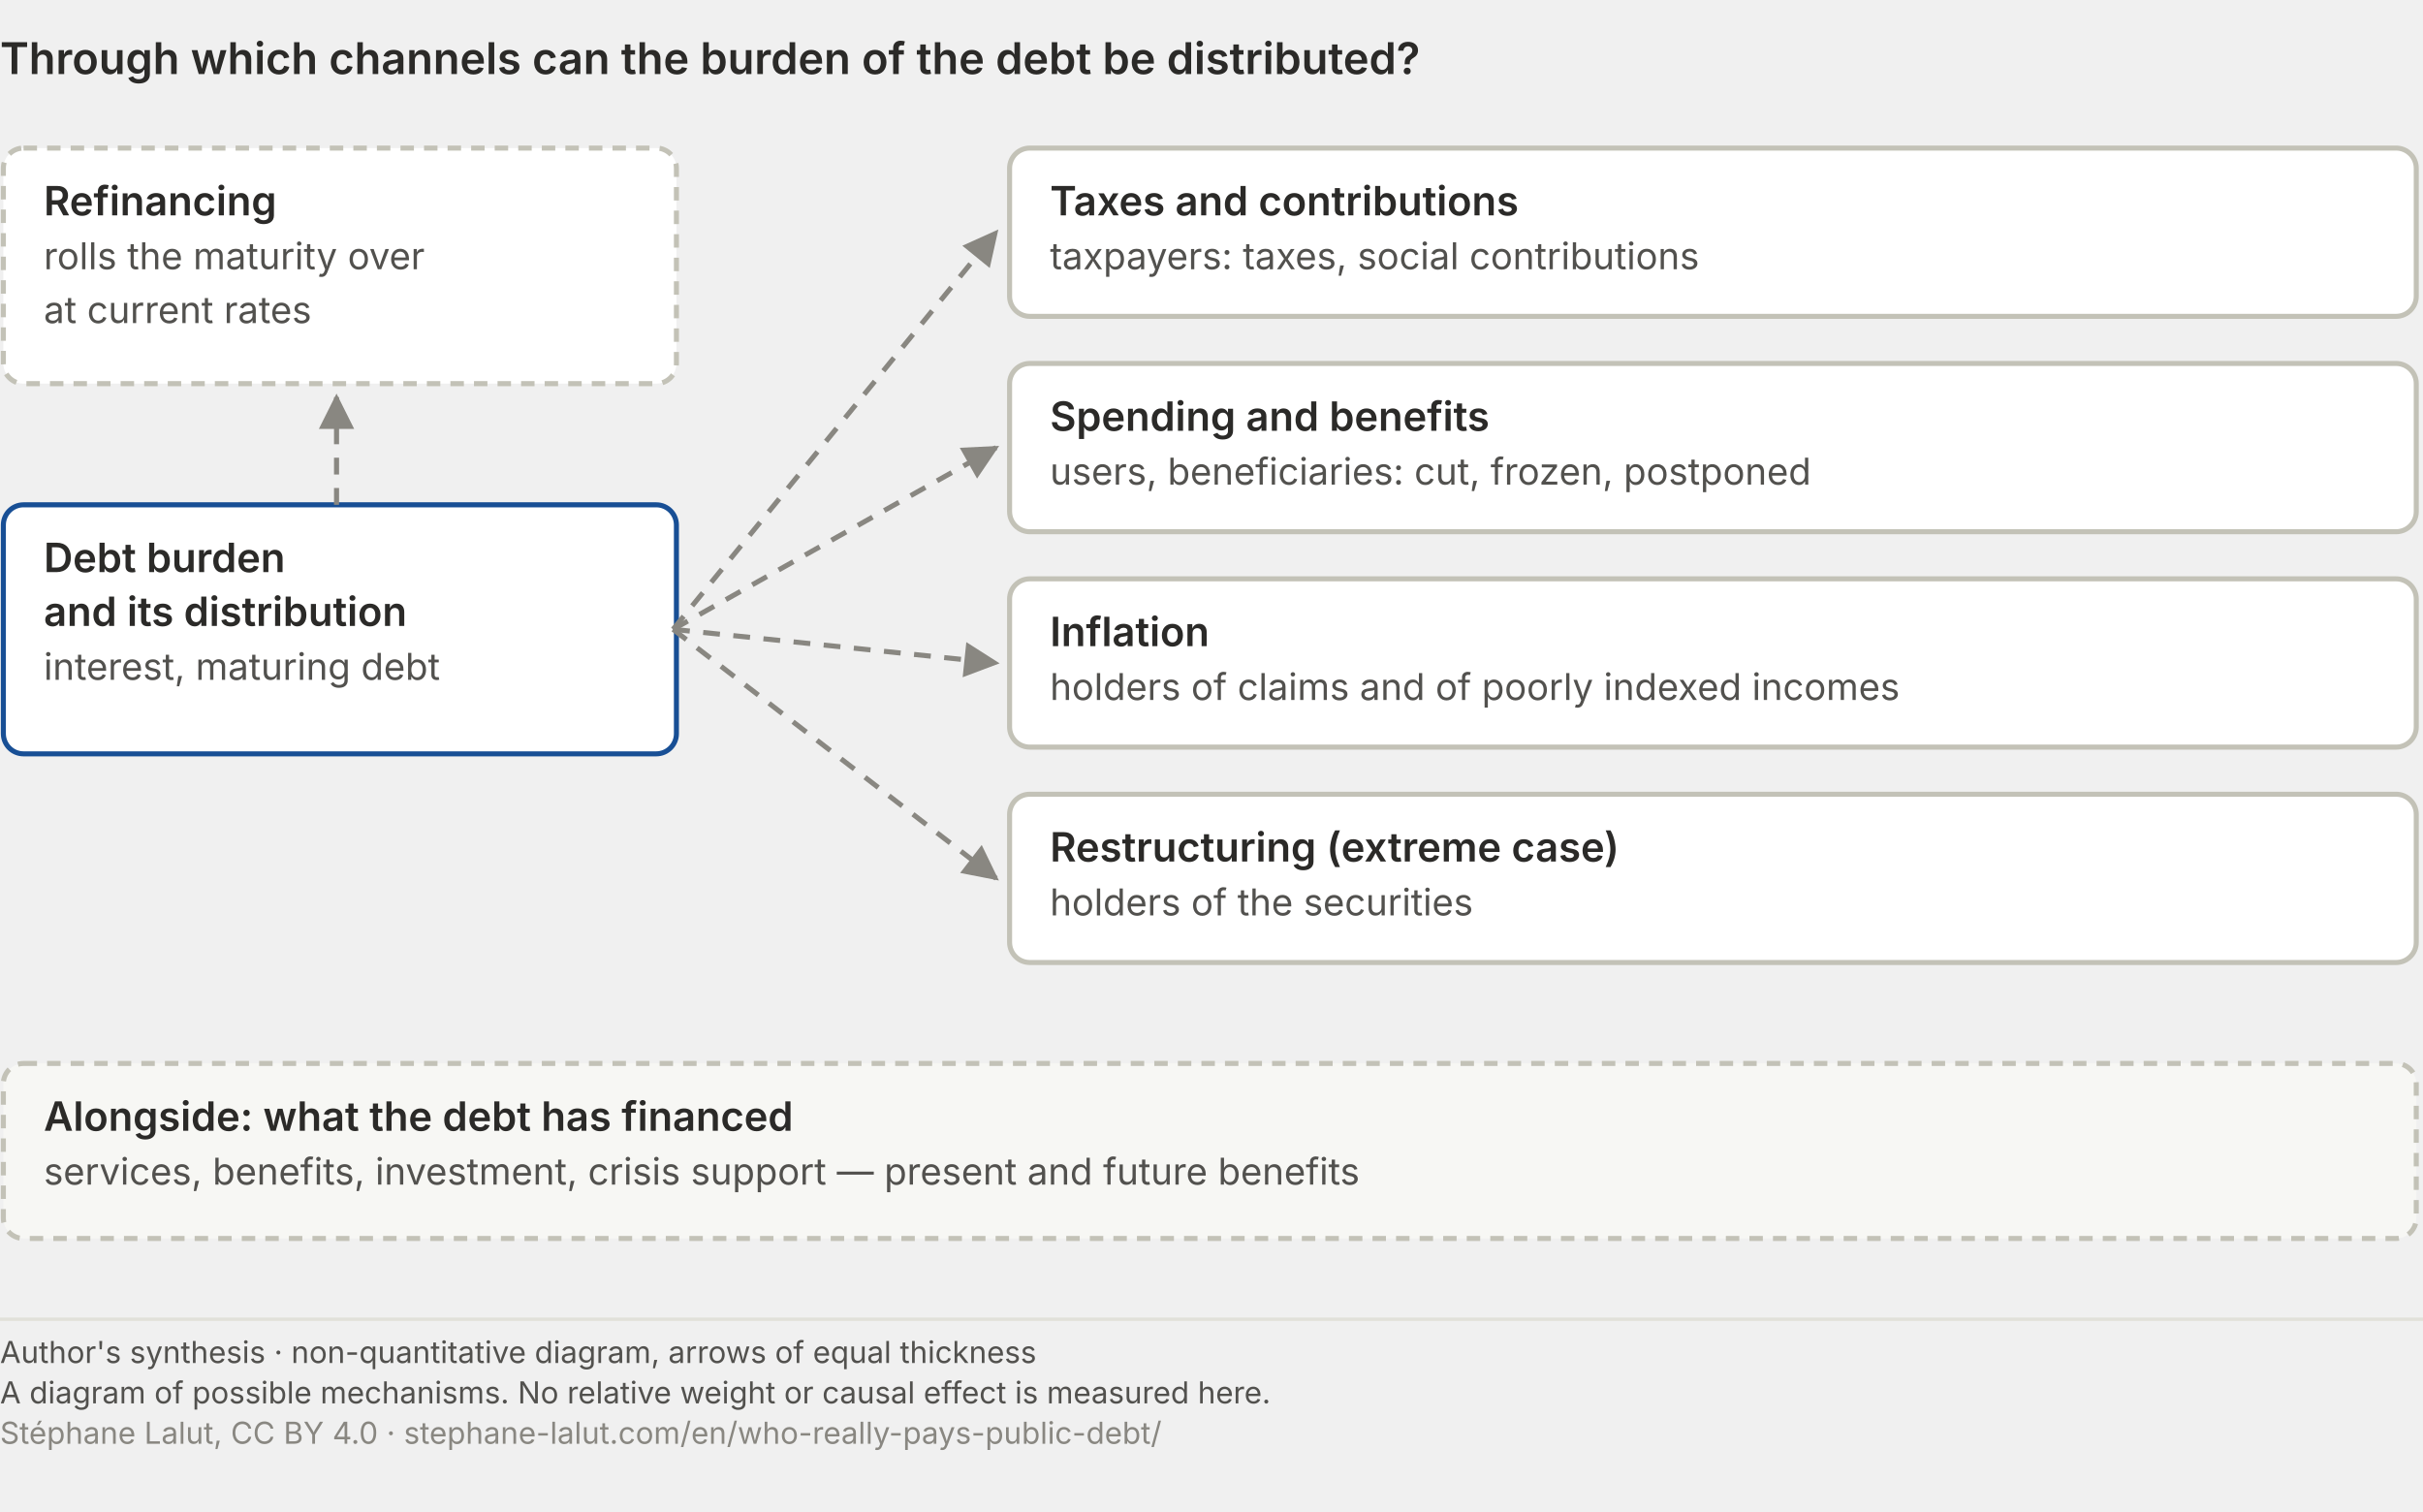
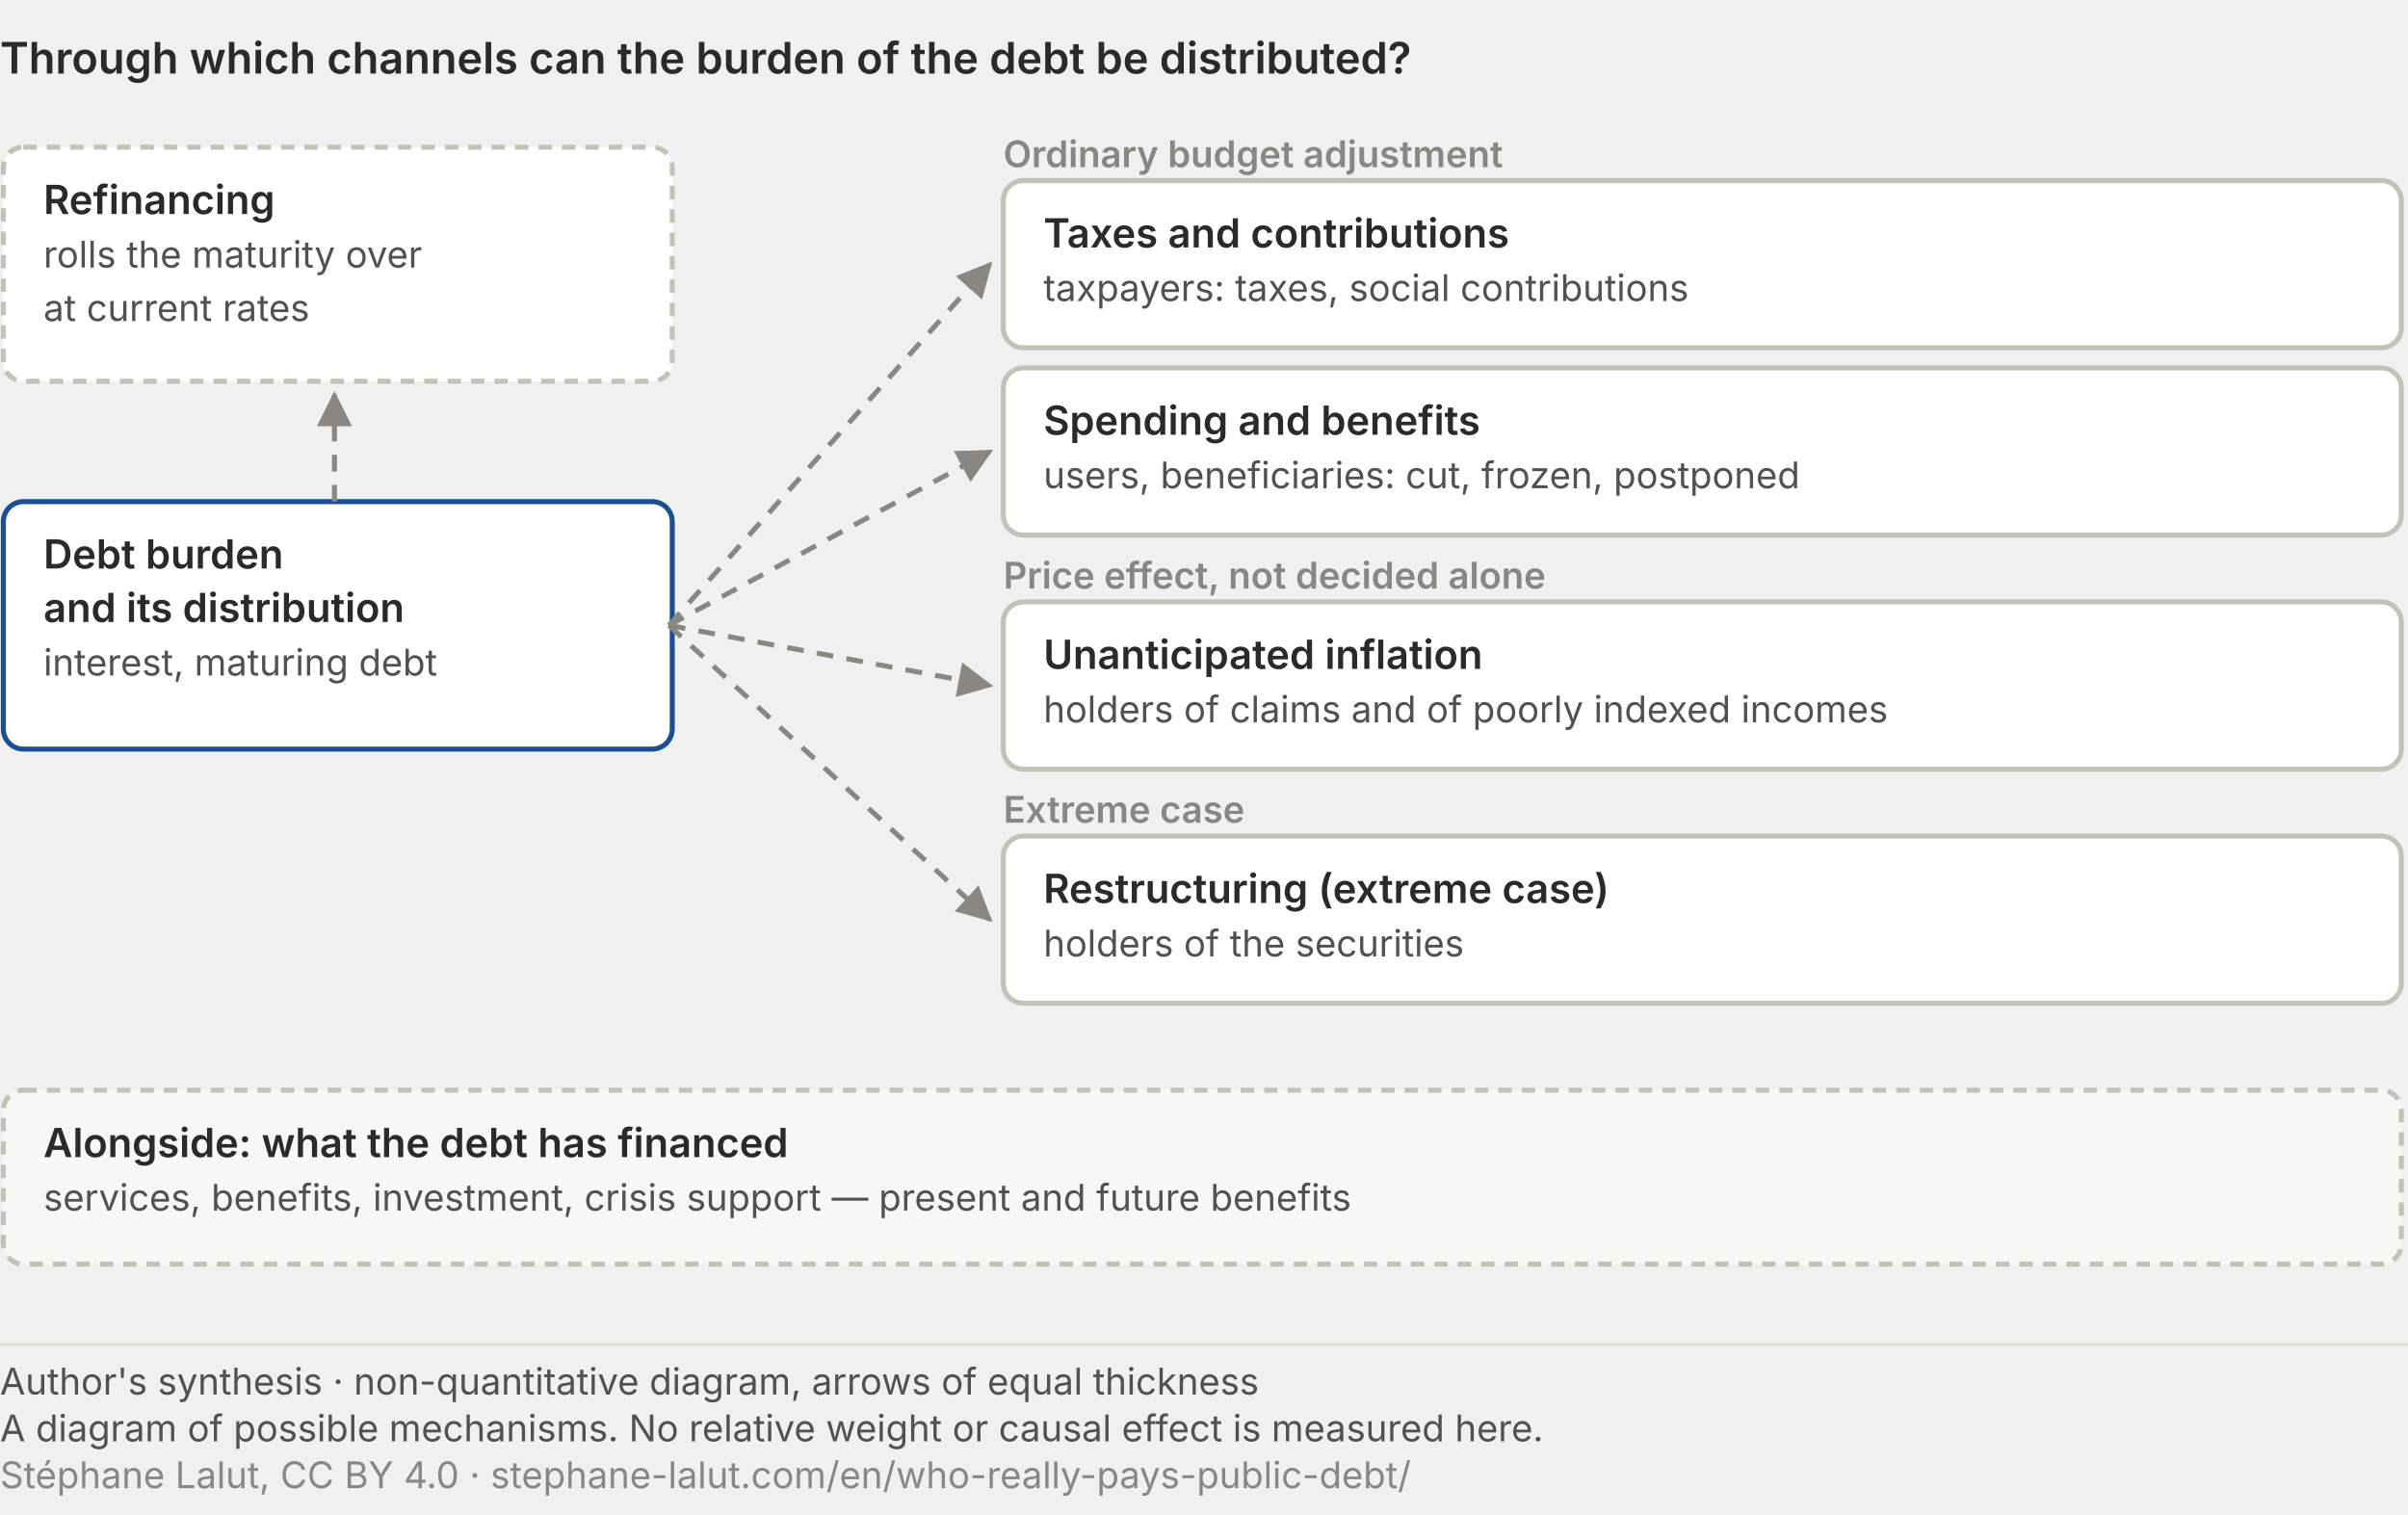
- <svg xmlns="http://www.w3.org/2000/svg" viewBox="0 0 720 449" role="img" font-variant-numeric="tabular-nums" aria-labelledby="qp-mec-t qp-mec-d" font-family="system-ui, -apple-system, Segoe UI, sans-serif">
+ <svg xmlns="http://www.w3.org/2000/svg" viewBox="0 0 720 453" role="img" font-variant-numeric="tabular-nums" aria-labelledby="qp-mec-t qp-mec-d" font-family="system-ui, -apple-system, Segoe UI, sans-serif">
  <text x="0.0" y="22.0" font-size="13" fill="#2b2a28" text-anchor="start" font-weight="600">Through which channels can the burden of the debt be distributed?</text>
  <defs>
    <marker id="qp-fl" viewBox="0 0 10 10" refX="9" refY="5" markerWidth="7" markerHeight="7" orient="auto">
      <path d="M0,0 L10,5 L0,10 z" fill="#898781" />
    </marker>
  </defs>
  <rect x="1" y="150" width="200" height="74" rx="6" fill="#ffffff" stroke="#184f95" stroke-width="1.5" />
  <text x="13.0" y="170.0" font-size="12" fill="#2b2a28" text-anchor="start" font-weight="600">Debt burden</text>
  <text x="13.0" y="186.0" font-size="12" fill="#2b2a28" text-anchor="start" font-weight="600">and its distribution</text>
  <text x="13.0" y="202.0" font-size="11" fill="#52514e" text-anchor="start">interest, maturing debt</text>
-   <rect x="300" y="44" width="418" height="50" rx="6" fill="#ffffff" stroke="#c3c2b7" stroke-width="1.5" />
-   <text x="312.0" y="64.0" font-size="12" fill="#2b2a28" text-anchor="start" font-weight="600">Taxes and contributions</text>
-   <text x="312.0" y="80.0" font-size="11" fill="#52514e" text-anchor="start">taxpayers: taxes, social contributions</text>
-   <line x1="200" y1="187" x2="296" y2="69" stroke="#898781" stroke-width="1.5" stroke-dasharray="5 4" marker-end="url(#qp-fl)" />
-   <rect x="300" y="108" width="418" height="50" rx="6" fill="#ffffff" stroke="#c3c2b7" stroke-width="1.5" />
-   <text x="312.0" y="128.0" font-size="12" fill="#2b2a28" text-anchor="start" font-weight="600">Spending and benefits</text>
-   <text x="312.0" y="144.0" font-size="11" fill="#52514e" text-anchor="start">users, beneficiaries: cut, frozen, postponed</text>
-   <line x1="200" y1="187" x2="296" y2="133" stroke="#898781" stroke-width="1.5" stroke-dasharray="5 4" marker-end="url(#qp-fl)" />
-   <rect x="300" y="172" width="418" height="50" rx="6" fill="#ffffff" stroke="#c3c2b7" stroke-width="1.5" />
-   <text x="312.0" y="192.0" font-size="12" fill="#2b2a28" text-anchor="start" font-weight="600">Inflation</text>
-   <text x="312.0" y="208.0" font-size="11" fill="#52514e" text-anchor="start">holders of claims and of poorly indexed incomes</text>
-   <line x1="200" y1="187" x2="296" y2="197" stroke="#898781" stroke-width="1.5" stroke-dasharray="5 4" marker-end="url(#qp-fl)" />
-   <rect x="300" y="236" width="418" height="50" rx="6" fill="#ffffff" stroke="#c3c2b7" stroke-width="1.5" />
-   <text x="312.0" y="256.0" font-size="12" fill="#2b2a28" text-anchor="start" font-weight="600">Restructuring (extreme case)</text>
-   <text x="312.0" y="272.0" font-size="11" fill="#52514e" text-anchor="start">holders of the securities</text>
-   <line x1="200" y1="187" x2="296" y2="261" stroke="#898781" stroke-width="1.5" stroke-dasharray="5 4" marker-end="url(#qp-fl)" />
+   <text x="300.0" y="50.0" font-size="11" fill="#898781" text-anchor="start" font-weight="600">Ordinary budget adjustment</text>
+   <rect x="300" y="54" width="418" height="50" rx="6" fill="#ffffff" stroke="#c3c2b7" stroke-width="1.5" />
+   <text x="312.0" y="74.0" font-size="12" fill="#2b2a28" text-anchor="start" font-weight="600">Taxes and contributions</text>
+   <text x="312.0" y="90.0" font-size="11" fill="#52514e" text-anchor="start">taxpayers: taxes, social contributions</text>
+   <line x1="200" y1="187" x2="296" y2="79" stroke="#898781" stroke-width="1.5" stroke-dasharray="5 4" marker-end="url(#qp-fl)" />
+   <rect x="300" y="110" width="418" height="50" rx="6" fill="#ffffff" stroke="#c3c2b7" stroke-width="1.5" />
+   <text x="312.0" y="130.0" font-size="12" fill="#2b2a28" text-anchor="start" font-weight="600">Spending and benefits</text>
+   <text x="312.0" y="146.0" font-size="11" fill="#52514e" text-anchor="start">users, beneficiaries: cut, frozen, postponed</text>
+   <line x1="200" y1="187" x2="296" y2="135" stroke="#898781" stroke-width="1.5" stroke-dasharray="5 4" marker-end="url(#qp-fl)" />
+   <text x="300.0" y="176.0" font-size="11" fill="#898781" text-anchor="start" font-weight="600">Price effect, not decided alone</text>
+   <rect x="300" y="180" width="418" height="50" rx="6" fill="#ffffff" stroke="#c3c2b7" stroke-width="1.5" />
+   <text x="312.0" y="200.0" font-size="12" fill="#2b2a28" text-anchor="start" font-weight="600">Unanticipated inflation</text>
+   <text x="312.0" y="216.0" font-size="11" fill="#52514e" text-anchor="start">holders of claims and of poorly indexed incomes</text>
+   <line x1="200" y1="187" x2="296" y2="205" stroke="#898781" stroke-width="1.5" stroke-dasharray="5 4" marker-end="url(#qp-fl)" />
+   <text x="300.0" y="246.0" font-size="11" fill="#898781" text-anchor="start" font-weight="600">Extreme case</text>
+   <rect x="300" y="250" width="418" height="50" rx="6" fill="#ffffff" stroke="#c3c2b7" stroke-width="1.5" />
+   <text x="312.0" y="270.0" font-size="12" fill="#2b2a28" text-anchor="start" font-weight="600">Restructuring (extreme case)</text>
+   <text x="312.0" y="286.0" font-size="11" fill="#52514e" text-anchor="start">holders of the securities</text>
+   <line x1="200" y1="187" x2="296" y2="275" stroke="#898781" stroke-width="1.5" stroke-dasharray="5 4" marker-end="url(#qp-fl)" />
  <rect x="1" y="44" width="200" height="70" rx="6" fill="#ffffff" stroke="#c3c2b7" stroke-width="1.5" stroke-dasharray="4 3" />
  <text x="13.0" y="64.0" font-size="12" fill="#2b2a28" text-anchor="start" font-weight="600">Refinancing</text>
  <text x="13.0" y="80.0" font-size="11" fill="#52514e" text-anchor="start">rolls the maturity over</text>
  <text x="13.0" y="96.0" font-size="11" fill="#52514e" text-anchor="start">at current rates</text>
  <line x1="100" y1="150" x2="100" y2="118" stroke="#898781" stroke-width="1.5" stroke-dasharray="5 4" marker-end="url(#qp-fl)" />
-   <rect x="1" y="316" width="717" height="52" rx="6" fill="#f7f7f4" stroke="#c3c2b7" stroke-width="1.5" stroke-dasharray="4 3" />
-   <text x="13.0" y="336.0" font-size="12" fill="#2b2a28" text-anchor="start" font-weight="600">Alongside: what the debt has financed</text>
-   <text x="13.0" y="352.0" font-size="11" fill="#52514e" text-anchor="start">services, benefits, investment, crisis support — present and future benefits</text>
-   <line x1="0" y1="392.0" x2="720" y2="392.0" stroke="#e1e0d9" stroke-width="1" />
-   <text x="0" y="405.0" font-family="system-ui, -apple-system, Segoe UI, sans-serif" font-size="9" fill="#52514e">Author's synthesis · non-quantitative diagram, arrows of equal thickness</text>
-   <text x="0" y="417.0" font-family="system-ui, -apple-system, Segoe UI, sans-serif" font-size="9" fill="#52514e">A diagram of possible mechanisms. No relative weight or causal effect is measured here.</text>
-   <text x="0" y="429.0" font-family="system-ui, -apple-system, Segoe UI, sans-serif" font-size="9" fill="#898781">Stéphane Lalut, CC BY 4.0 · stephane-lalut.com/en/who-really-pays-public-debt/</text>
+   <rect x="1" y="326" width="717" height="52" rx="6" fill="#f7f7f4" stroke="#c3c2b7" stroke-width="1.5" stroke-dasharray="4 3" />
+   <text x="13.0" y="346.0" font-size="12" fill="#2b2a28" text-anchor="start" font-weight="600">Alongside: what the debt has financed</text>
+   <text x="13.0" y="362.0" font-size="11" fill="#52514e" text-anchor="start">services, benefits, investment, crisis support — present and future benefits</text>
+   <line x1="0" y1="402.0" x2="720" y2="402.0" stroke="#e1e0d9" />
+   <text class="pied-source" x="0" y="417.0" font-size="11" fill="#52514e">Author's synthesis · non-quantitative diagram, arrows of equal thickness</text>
+   <text class="pied-note" x="0" y="431.0" font-size="11" fill="#52514e">A diagram of possible mechanisms. No relative weight or causal effect is measured here.</text>
+   <text class="pied-licence" x="0" y="445.0" font-size="11" fill="#898781">Stéphane Lalut, CC BY 4.0 · stephane-lalut.com/en/who-really-pays-public-debt/</text>
</svg>
